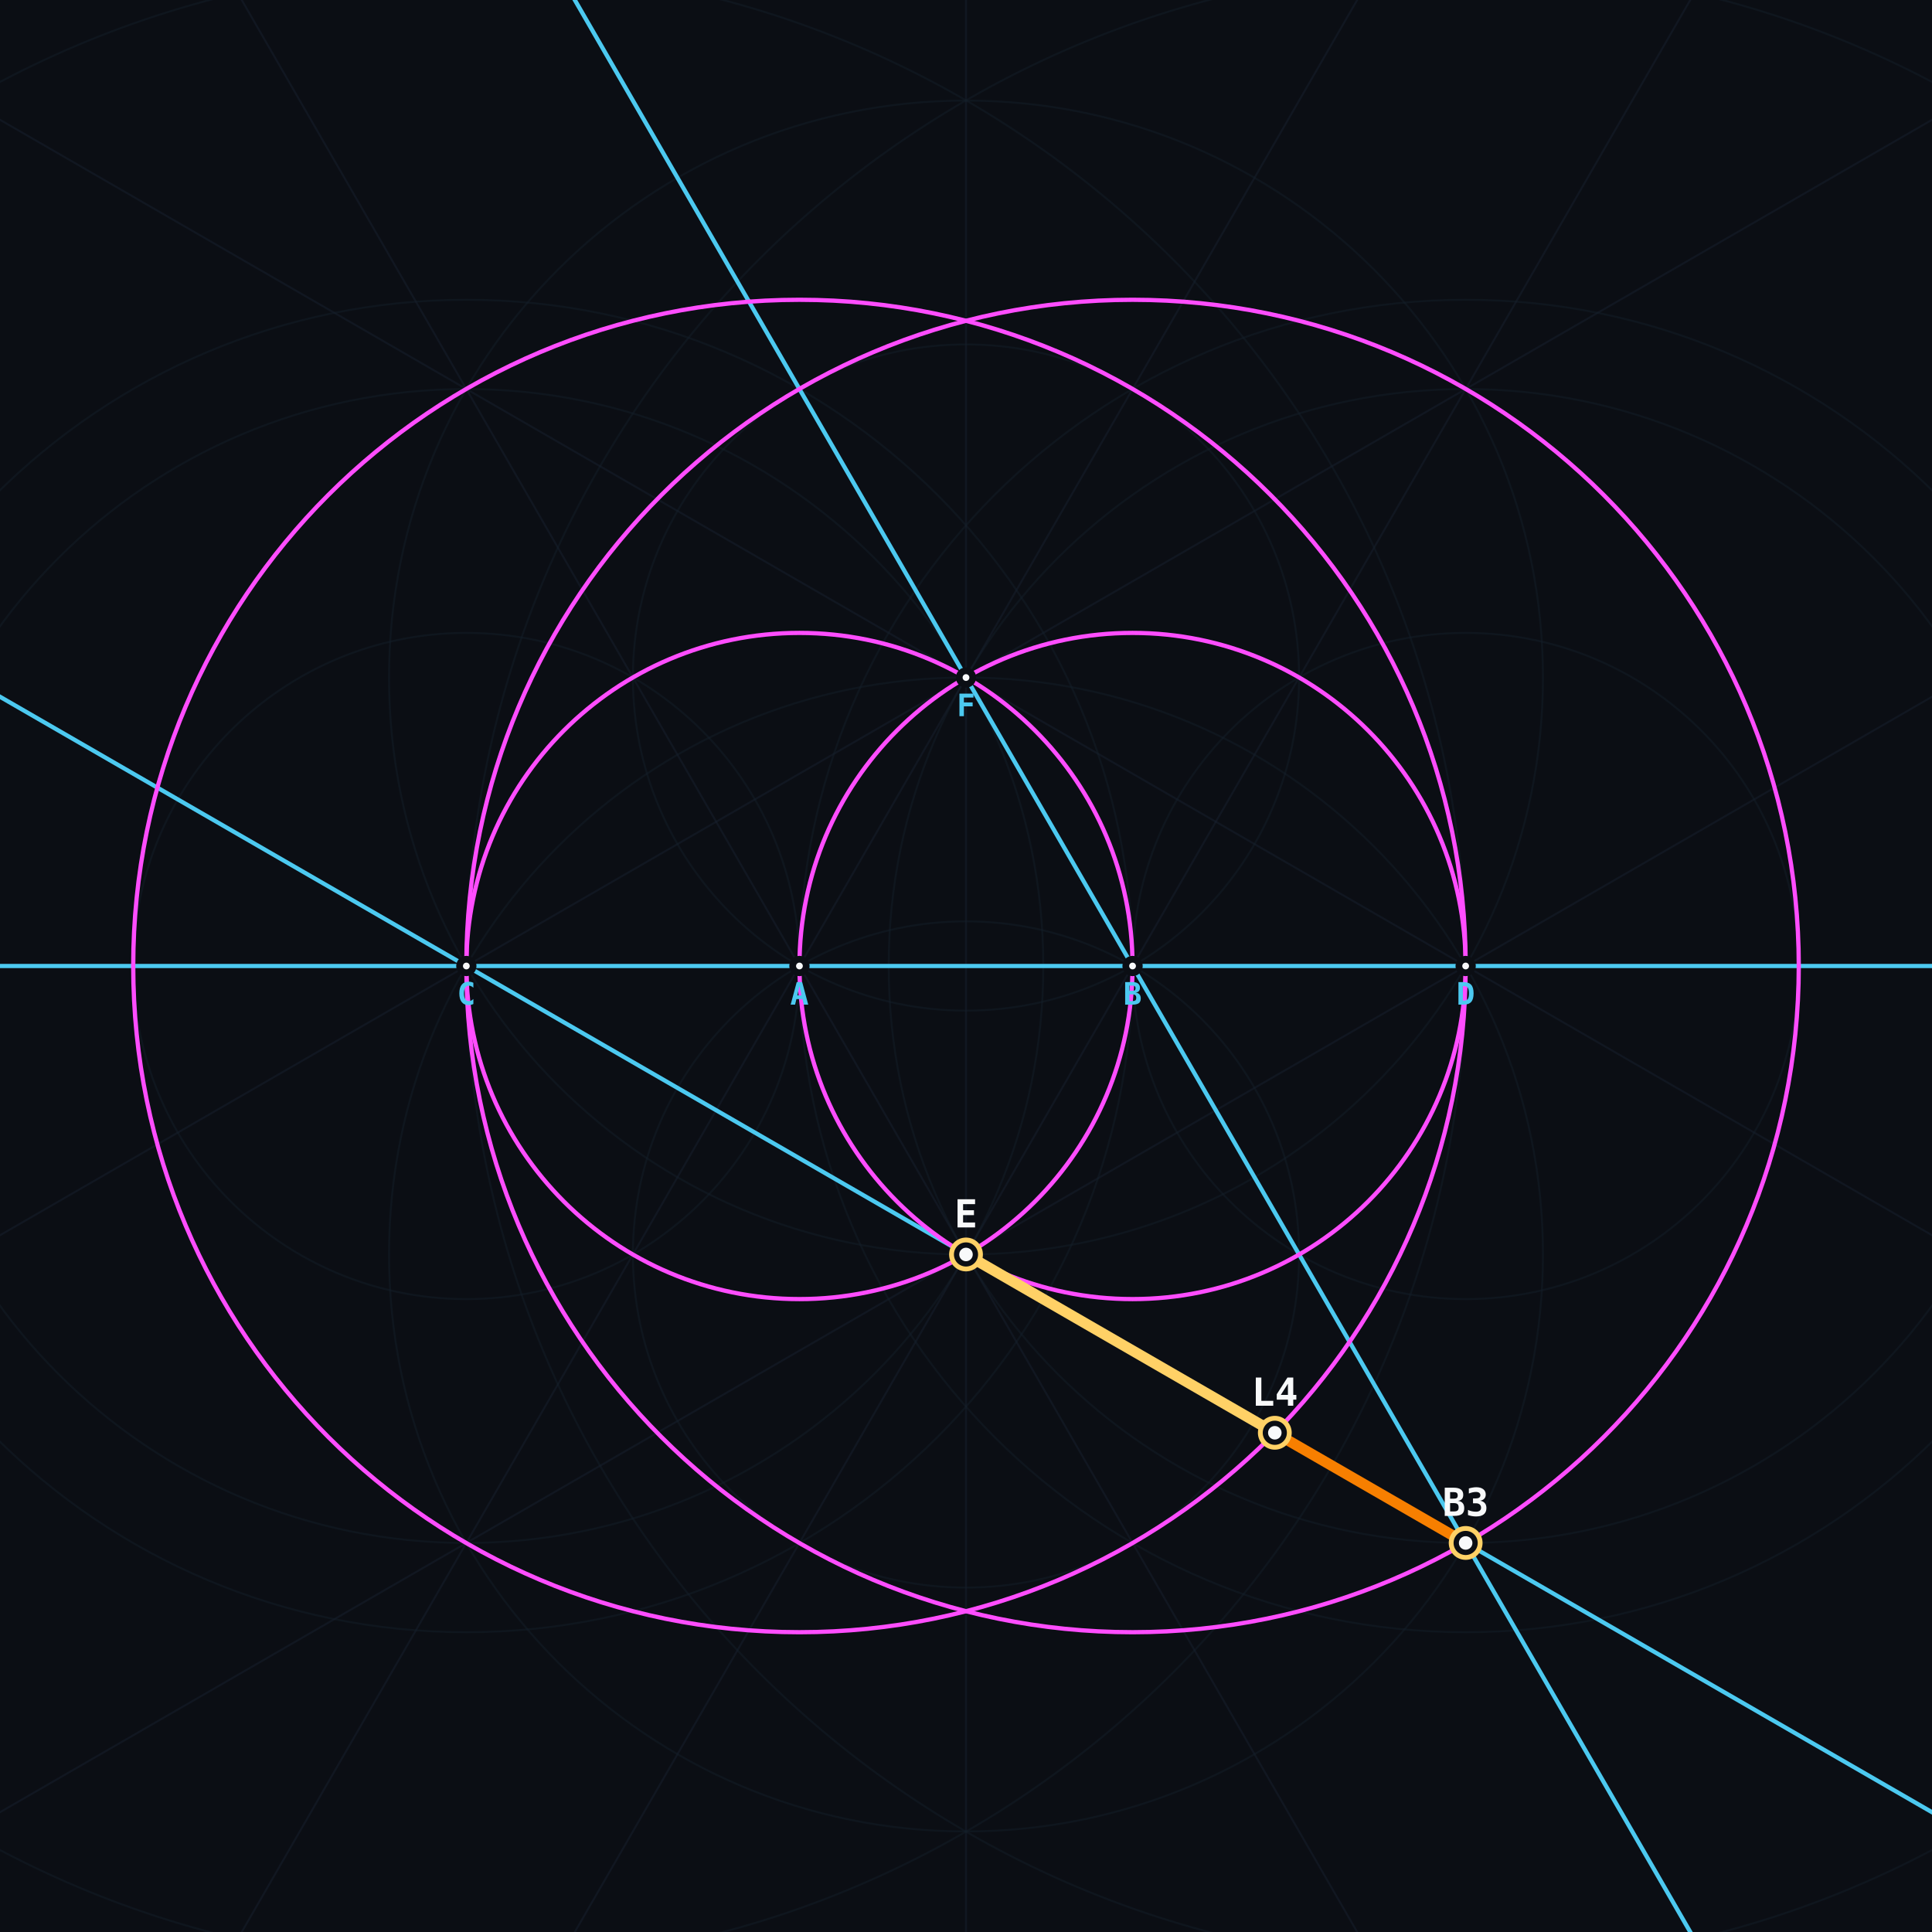
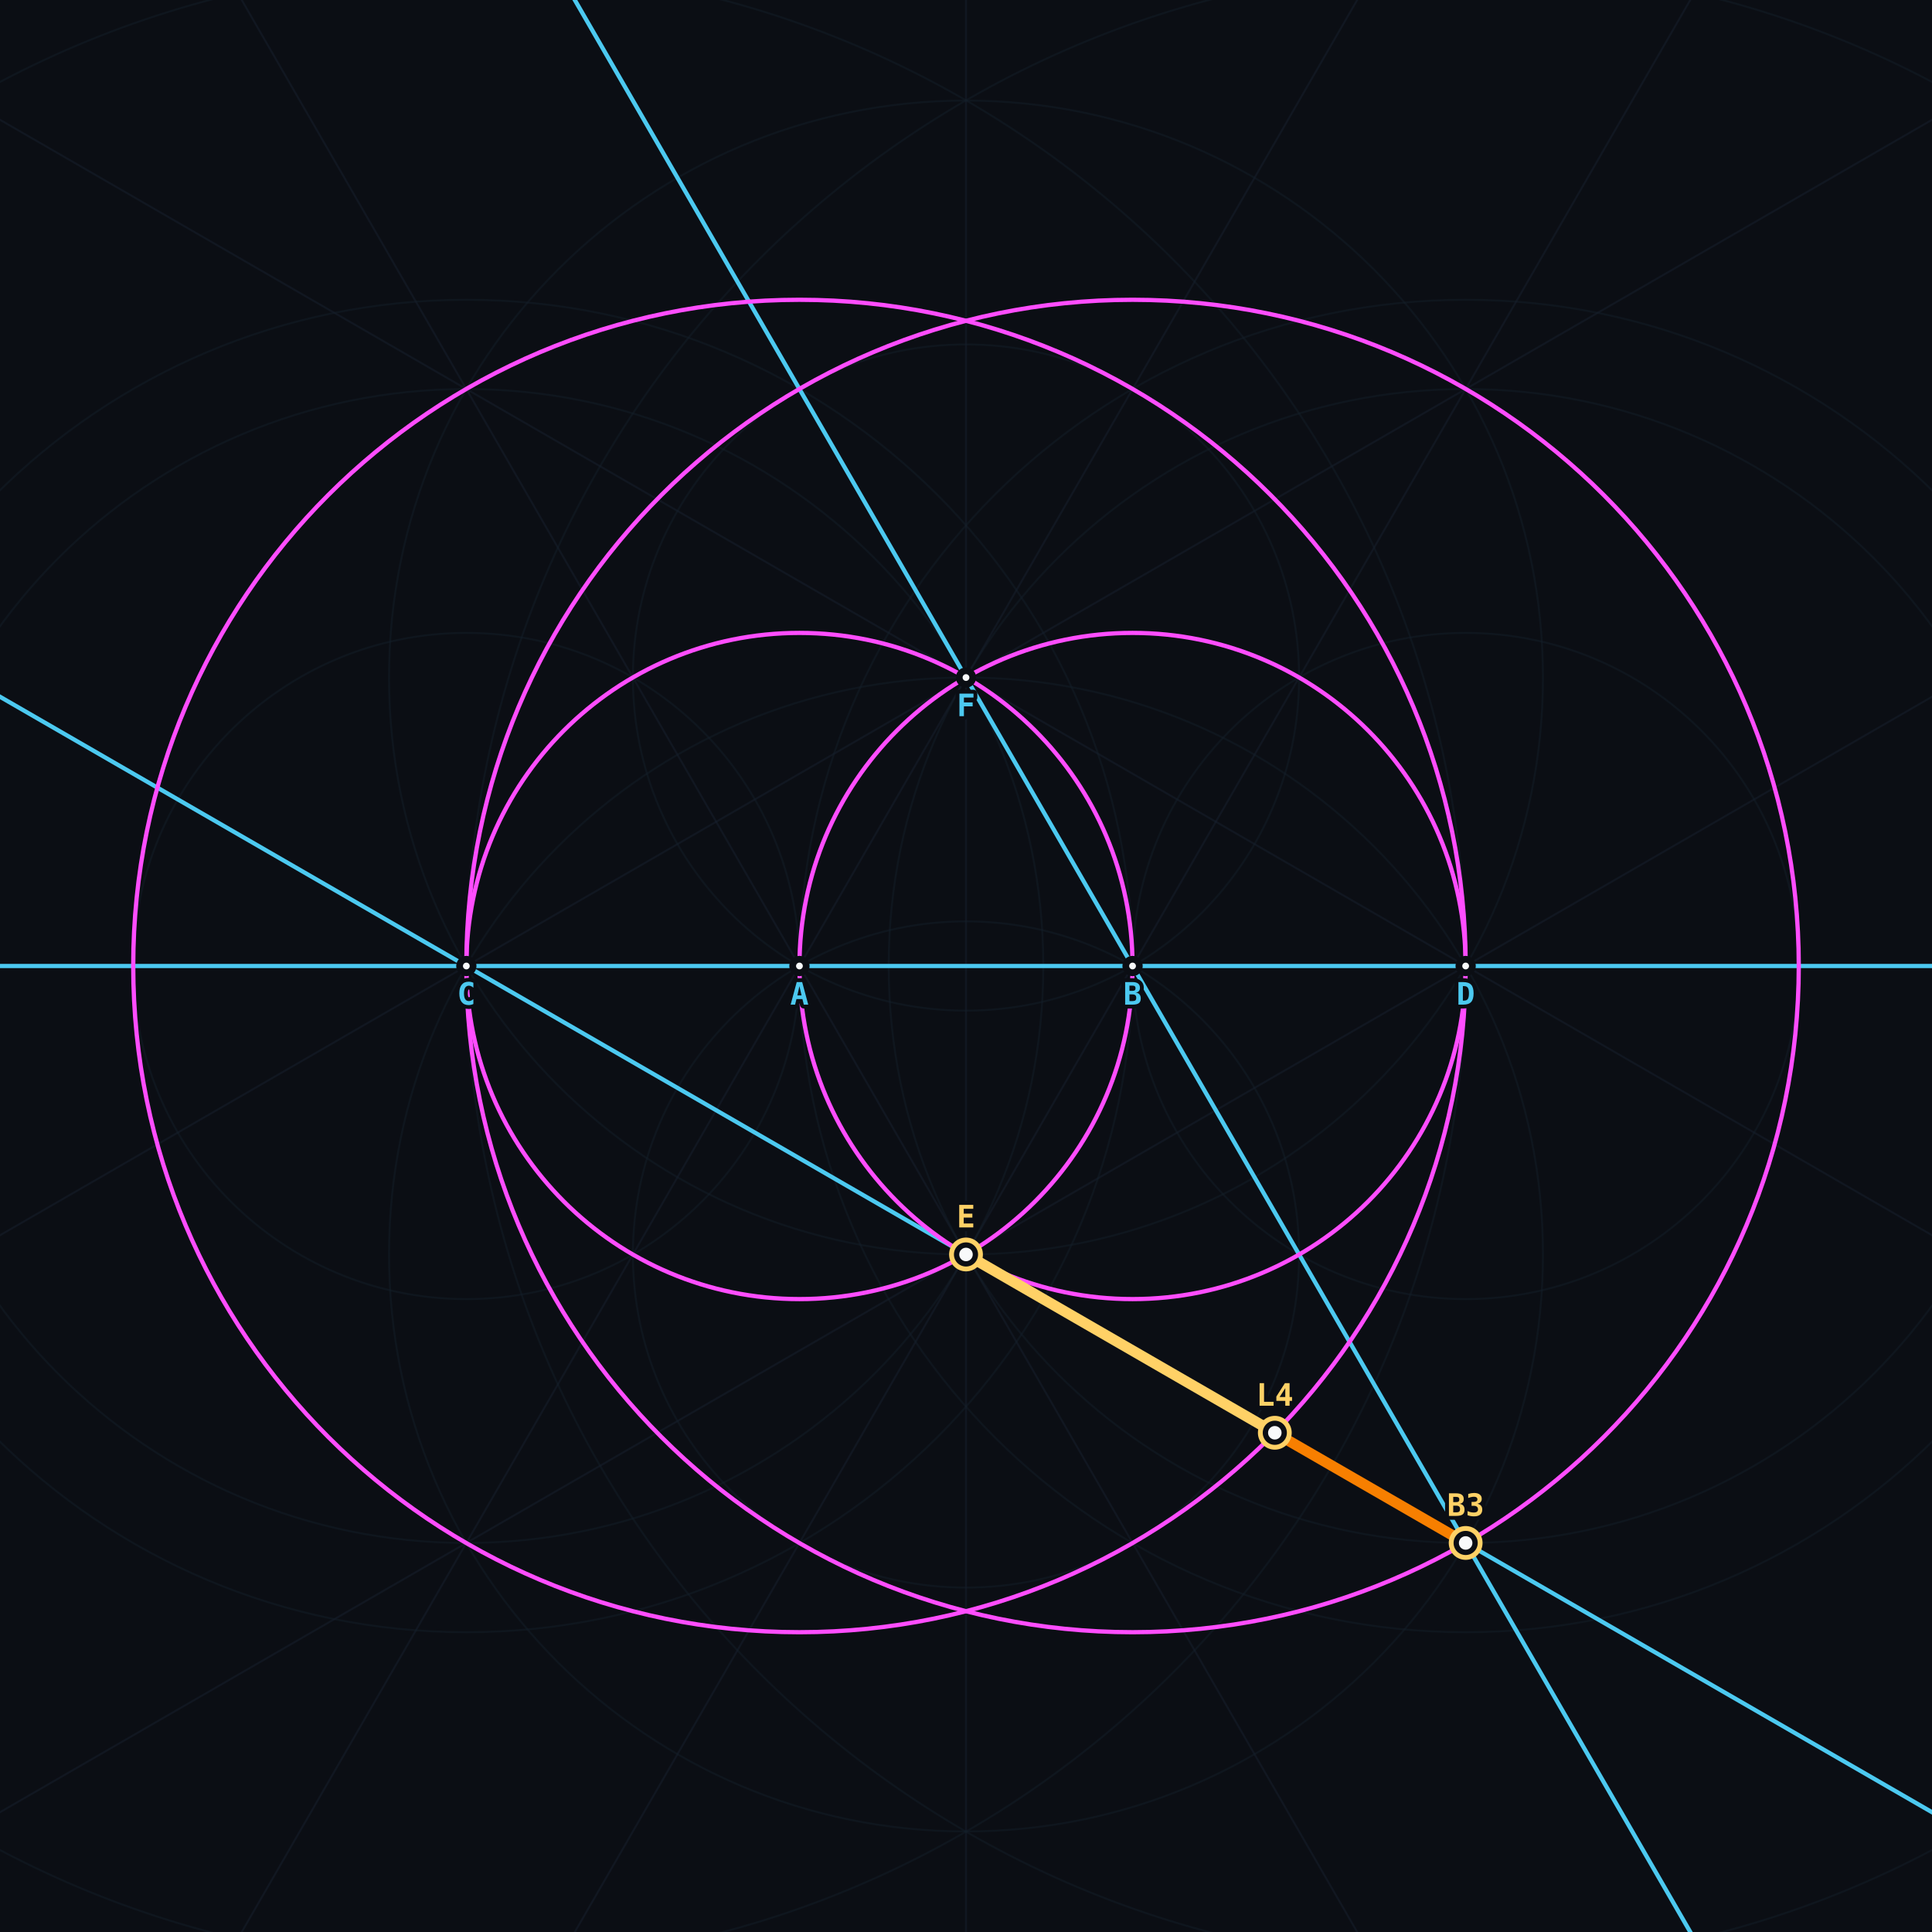
<svg xmlns="http://www.w3.org/2000/svg" viewBox="0 0 1000 1000" width="100%" height="100%" class="levels-svg">
  <defs>
    <clipPath id="sq-clip">
      <rect x="0" y="0" width="1000" height="1000" />
    </clipPath>
  </defs>
  <rect x="0" y="0" width="1000" height="1000" fill="#0b0e14" />
  <g clip-path="url(#sq-clip)">
    <line x1="-168.10" y1="-507.87" x2="1081.90" y2="1657.19" stroke="#1a2332" stroke-width="1.0" stroke-opacity="0.45" />
    <line x1="-168.10" y1="1507.87" x2="1081.90" y2="-657.19" stroke="#1a2332" stroke-width="1.0" stroke-opacity="0.45" />
    <line x1="1168.10" y1="-507.87" x2="-81.90" y2="1657.19" stroke="#1a2332" stroke-width="1.0" stroke-opacity="0.45" />
    <line x1="-711.84" y1="1050.34" x2="1453.22" y2="-199.66" stroke="#1a2332" stroke-width="1.0" stroke-opacity="0.45" />
    <line x1="1711.84" y1="-50.34" x2="-453.22" y2="1199.66" stroke="#1a2332" stroke-width="1.0" stroke-opacity="0.45" />
    <line x1="1711.84" y1="1050.34" x2="-453.22" y2="-199.66" stroke="#1a2332" stroke-width="1.0" stroke-opacity="0.45" />
    <line x1="500.00" y1="1750.00" x2="500.00" y2="-750.00" stroke="#1a2332" stroke-width="1.0" stroke-opacity="0.45" />
    <circle cx="241.38" cy="500.00" r="172.41" fill="none" stroke="#161f2c" stroke-width="1.0" stroke-opacity="0.45" />
    <circle cx="758.62" cy="500.00" r="344.83" fill="none" stroke="#161f2c" stroke-width="1.0" stroke-opacity="0.45" />
    <circle cx="500.00" cy="649.31" r="172.41" fill="none" stroke="#161f2c" stroke-width="1.0" stroke-opacity="0.45" />
    <circle cx="500.00" cy="350.69" r="172.41" fill="none" stroke="#161f2c" stroke-width="1.0" stroke-opacity="0.45" />
    <circle cx="241.38" cy="500.00" r="344.83" fill="none" stroke="#161f2c" stroke-width="1.0" stroke-opacity="0.45" />
    <circle cx="758.62" cy="500.00" r="172.41" fill="none" stroke="#161f2c" stroke-width="1.0" stroke-opacity="0.45" />
    <circle cx="241.38" cy="500.00" r="517.24" fill="none" stroke="#161f2c" stroke-width="1.0" stroke-opacity="0.45" />
    <circle cx="758.62" cy="500.00" r="517.24" fill="none" stroke="#161f2c" stroke-width="1.0" stroke-opacity="0.45" />
    <circle cx="241.38" cy="500.00" r="298.63" fill="none" stroke="#161f2c" stroke-width="1.0" stroke-opacity="0.45" />
    <circle cx="500.00" cy="649.31" r="298.63" fill="none" stroke="#161f2c" stroke-width="1.0" stroke-opacity="0.45" />
    <circle cx="500.00" cy="350.69" r="298.63" fill="none" stroke="#161f2c" stroke-width="1.0" stroke-opacity="0.45" />
    <circle cx="758.62" cy="500.00" r="298.63" fill="none" stroke="#161f2c" stroke-width="1.0" stroke-opacity="0.45" />
    <line x1="-750.00" y1="500.00" x2="1750.00" y2="500.00" stroke="#4cc9f0" stroke-width="2.2" stroke-linecap="round" />
    <line x1="1168.10" y1="1507.87" x2="-81.90" y2="-657.19" stroke="#4cc9f0" stroke-width="2.2" stroke-linecap="round" />
    <line x1="-711.84" y1="-50.34" x2="1453.22" y2="1199.66" stroke="#4cc9f0" stroke-width="2.2" stroke-linecap="round" />
    <circle cx="413.79" cy="500.00" r="172.41" fill="none" stroke="#ff4dff" stroke-width="2.2" />
    <circle cx="586.21" cy="500.00" r="172.41" fill="none" stroke="#ff4dff" stroke-width="2.2" />
    <circle cx="413.79" cy="500.00" r="344.83" fill="none" stroke="#ff4dff" stroke-width="2.2" />
    <circle cx="586.21" cy="500.00" r="344.83" fill="none" stroke="#ff4dff" stroke-width="2.2" />
    <circle class="geom-point" cx="413.79" cy="500.00" r="3.5" data-base-r="3.5" fill="#f8f9fa" stroke="#0b0e14" stroke-width="3.5" />
-     <text class="geom-label" x="413.79" y="520.00" data-anchor-x="413.79" data-anchor-y="500.00" data-offset-y="20" data-base-font="16" fill="#4cc9f0" font-family="monospace" font-size="16" font-weight="bold" text-anchor="middle">A</text>
+     <text class="geom-label" x="413.79" y="520.00" data-anchor-x="413.79" data-anchor-y="500.00" data-offset-y="20" data-base-font="16" fill="#4cc9f0" stroke="#0b0e14" stroke-width="4" stroke-linejoin="round" paint-order="stroke fill" font-family="monospace" font-size="16" font-weight="bold" text-anchor="middle">A</text>
    <circle class="geom-point" cx="586.21" cy="500.00" r="3.5" data-base-r="3.5" fill="#f8f9fa" stroke="#0b0e14" stroke-width="3.5" />
-     <text class="geom-label" x="586.21" y="520.00" data-anchor-x="586.21" data-anchor-y="500.00" data-offset-y="20" data-base-font="16" fill="#4cc9f0" font-family="monospace" font-size="16" font-weight="bold" text-anchor="middle">B</text>
+     <text class="geom-label" x="586.21" y="520.00" data-anchor-x="586.21" data-anchor-y="500.00" data-offset-y="20" data-base-font="16" fill="#4cc9f0" stroke="#0b0e14" stroke-width="4" stroke-linejoin="round" paint-order="stroke fill" font-family="monospace" font-size="16" font-weight="bold" text-anchor="middle">B</text>
    <circle class="geom-point" cx="241.38" cy="500.00" r="3.5" data-base-r="3.5" fill="#f8f9fa" stroke="#0b0e14" stroke-width="3.5" />
-     <text class="geom-label" x="241.38" y="520.00" data-anchor-x="241.38" data-anchor-y="500.00" data-offset-y="20" data-base-font="16" fill="#4cc9f0" font-family="monospace" font-size="16" font-weight="bold" text-anchor="middle">C</text>
+     <text class="geom-label" x="241.38" y="520.00" data-anchor-x="241.38" data-anchor-y="500.00" data-offset-y="20" data-base-font="16" fill="#4cc9f0" stroke="#0b0e14" stroke-width="4" stroke-linejoin="round" paint-order="stroke fill" font-family="monospace" font-size="16" font-weight="bold" text-anchor="middle">C</text>
    <circle class="geom-point" cx="758.62" cy="500.00" r="3.5" data-base-r="3.5" fill="#f8f9fa" stroke="#0b0e14" stroke-width="3.5" />
-     <text class="geom-label" x="758.62" y="520.00" data-anchor-x="758.62" data-anchor-y="500.00" data-offset-y="20" data-base-font="16" fill="#4cc9f0" font-family="monospace" font-size="16" font-weight="bold" text-anchor="middle">D</text>
+     <text class="geom-label" x="758.62" y="520.00" data-anchor-x="758.62" data-anchor-y="500.00" data-offset-y="20" data-base-font="16" fill="#4cc9f0" stroke="#0b0e14" stroke-width="4" stroke-linejoin="round" paint-order="stroke fill" font-family="monospace" font-size="16" font-weight="bold" text-anchor="middle">D</text>
    <circle class="geom-point" cx="500.00" cy="350.69" r="3.5" data-base-r="3.5" fill="#f8f9fa" stroke="#0b0e14" stroke-width="3.5" />
-     <text class="geom-label" x="500.00" y="370.69" data-anchor-x="500.00" data-anchor-y="350.69" data-offset-y="20" data-base-font="16" fill="#4cc9f0" font-family="monospace" font-size="16" font-weight="bold" text-anchor="middle">F</text>
+     <text class="geom-label" x="500.00" y="370.69" data-anchor-x="500.00" data-anchor-y="350.69" data-offset-y="20" data-base-font="16" fill="#4cc9f0" stroke="#0b0e14" stroke-width="4" stroke-linejoin="round" paint-order="stroke fill" font-family="monospace" font-size="16" font-weight="bold" text-anchor="middle">F</text>
    <line x1="500.00" y1="649.31" x2="659.84" y2="741.60" stroke="#ffd166" stroke-width="5.5" stroke-linecap="round" />
    <line x1="659.84" y1="741.60" x2="758.62" y2="798.63" stroke="#f77f00" stroke-width="5.5" stroke-linecap="round" />
    <circle class="geom-point" cx="500.00" cy="649.31" r="7.5" data-base-r="7.5" fill="#0b0e14" stroke="#ffd166" stroke-width="2.5" />
    <circle class="geom-point" cx="500.00" cy="649.31" r="3.5" data-base-r="3.5" fill="#f8f9fa" stroke="none" />
-     <text class="geom-label" x="500.00" y="635.31" data-anchor-x="500.00" data-anchor-y="649.31" data-offset-y="-14" data-base-font="20" fill="#f8f9fa" font-family="monospace" font-size="20" font-weight="bold" text-anchor="middle">E</text>
+     <text class="geom-label" x="500.00" y="635.31" data-anchor-x="500.00" data-anchor-y="649.31" data-offset-y="-14" data-base-font="16" fill="#ffd166" stroke="#0b0e14" stroke-width="4" stroke-linejoin="round" paint-order="stroke fill" font-family="monospace" font-size="16" font-weight="bold" text-anchor="middle">E</text>
    <circle class="geom-point" cx="659.84" cy="741.60" r="7.5" data-base-r="7.5" fill="#0b0e14" stroke="#ffd166" stroke-width="2.5" />
    <circle class="geom-point" cx="659.84" cy="741.60" r="3.5" data-base-r="3.5" fill="#f8f9fa" stroke="none" />
-     <text class="geom-label" x="659.84" y="727.60" data-anchor-x="659.84" data-anchor-y="741.60" data-offset-y="-14" data-base-font="20" fill="#f8f9fa" font-family="monospace" font-size="20" font-weight="bold" text-anchor="middle">L4</text>
+     <text class="geom-label" x="659.84" y="727.60" data-anchor-x="659.84" data-anchor-y="741.60" data-offset-y="-14" data-base-font="16" fill="#ffd166" stroke="#0b0e14" stroke-width="4" stroke-linejoin="round" paint-order="stroke fill" font-family="monospace" font-size="16" font-weight="bold" text-anchor="middle">L4</text>
    <circle class="geom-point" cx="758.62" cy="798.63" r="7.5" data-base-r="7.5" fill="#0b0e14" stroke="#ffd166" stroke-width="2.5" />
    <circle class="geom-point" cx="758.62" cy="798.63" r="3.5" data-base-r="3.5" fill="#f8f9fa" stroke="none" />
-     <text class="geom-label" x="758.62" y="784.63" data-anchor-x="758.62" data-anchor-y="798.63" data-offset-y="-14" data-base-font="20" fill="#f8f9fa" font-family="monospace" font-size="20" font-weight="bold" text-anchor="middle">B3</text>
+     <text class="geom-label" x="758.62" y="784.63" data-anchor-x="758.62" data-anchor-y="798.63" data-offset-y="-14" data-base-font="16" fill="#ffd166" stroke="#0b0e14" stroke-width="4" stroke-linejoin="round" paint-order="stroke fill" font-family="monospace" font-size="16" font-weight="bold" text-anchor="middle">B3</text>
  </g>
</svg>
